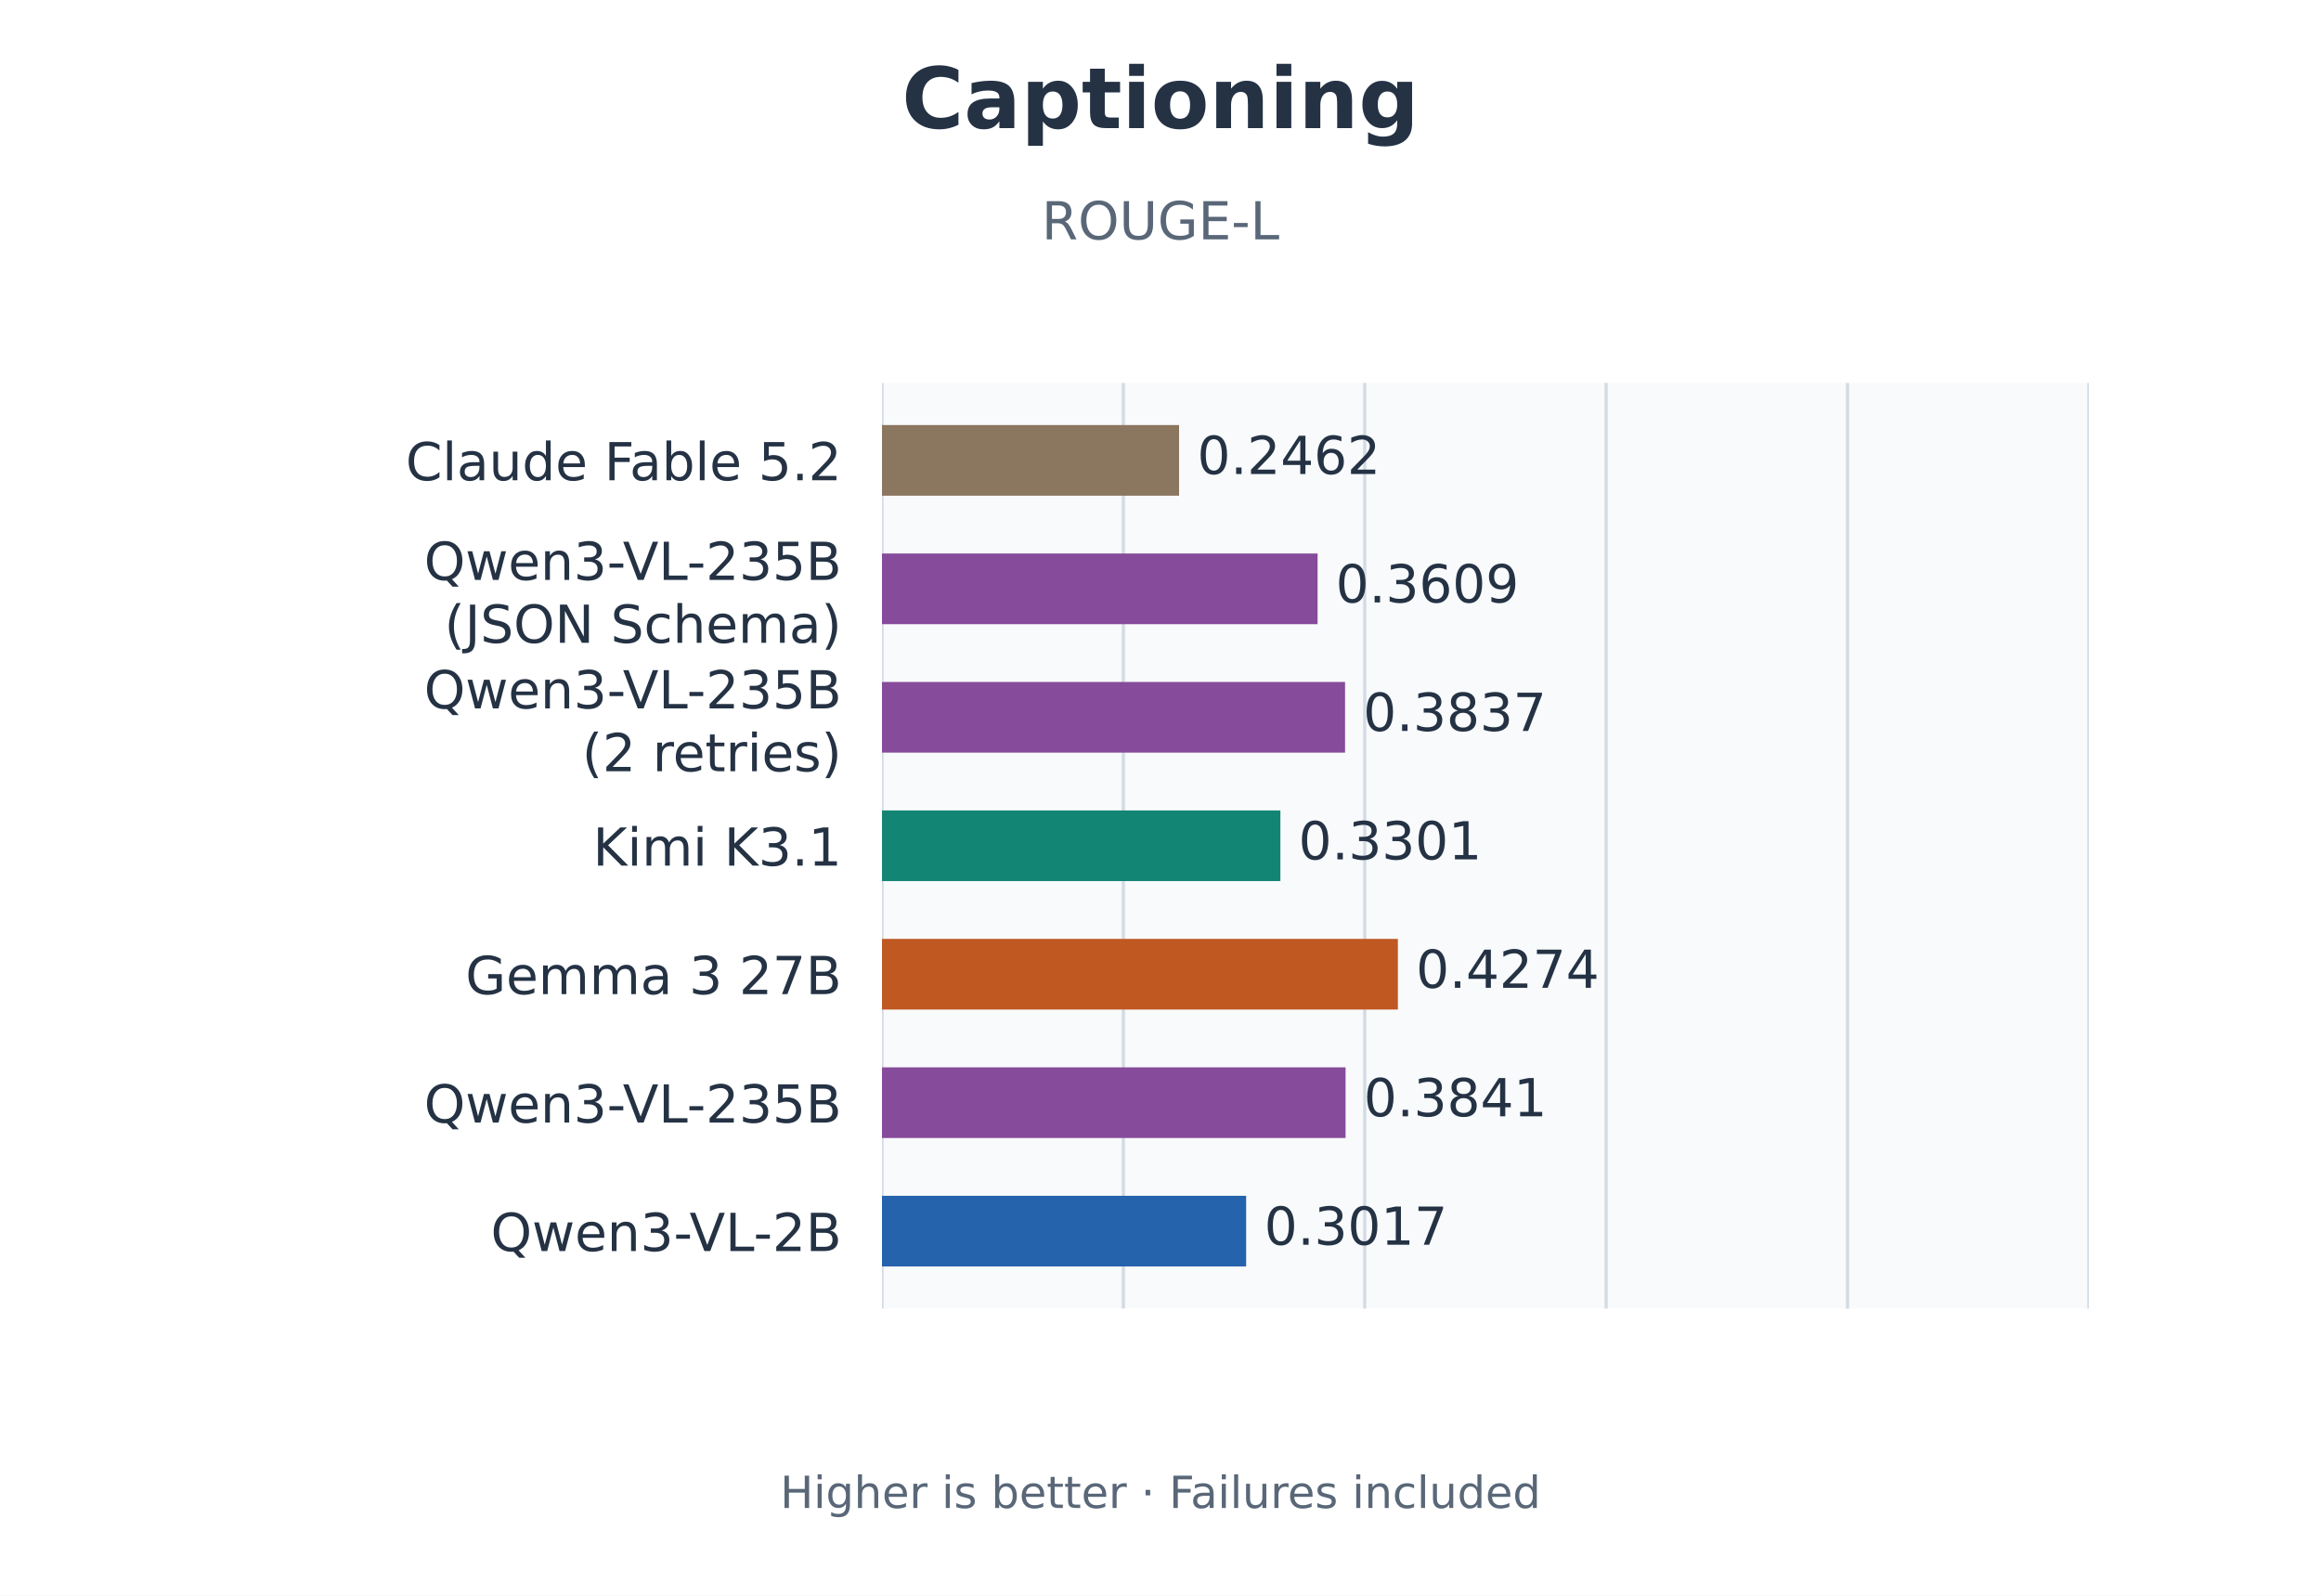
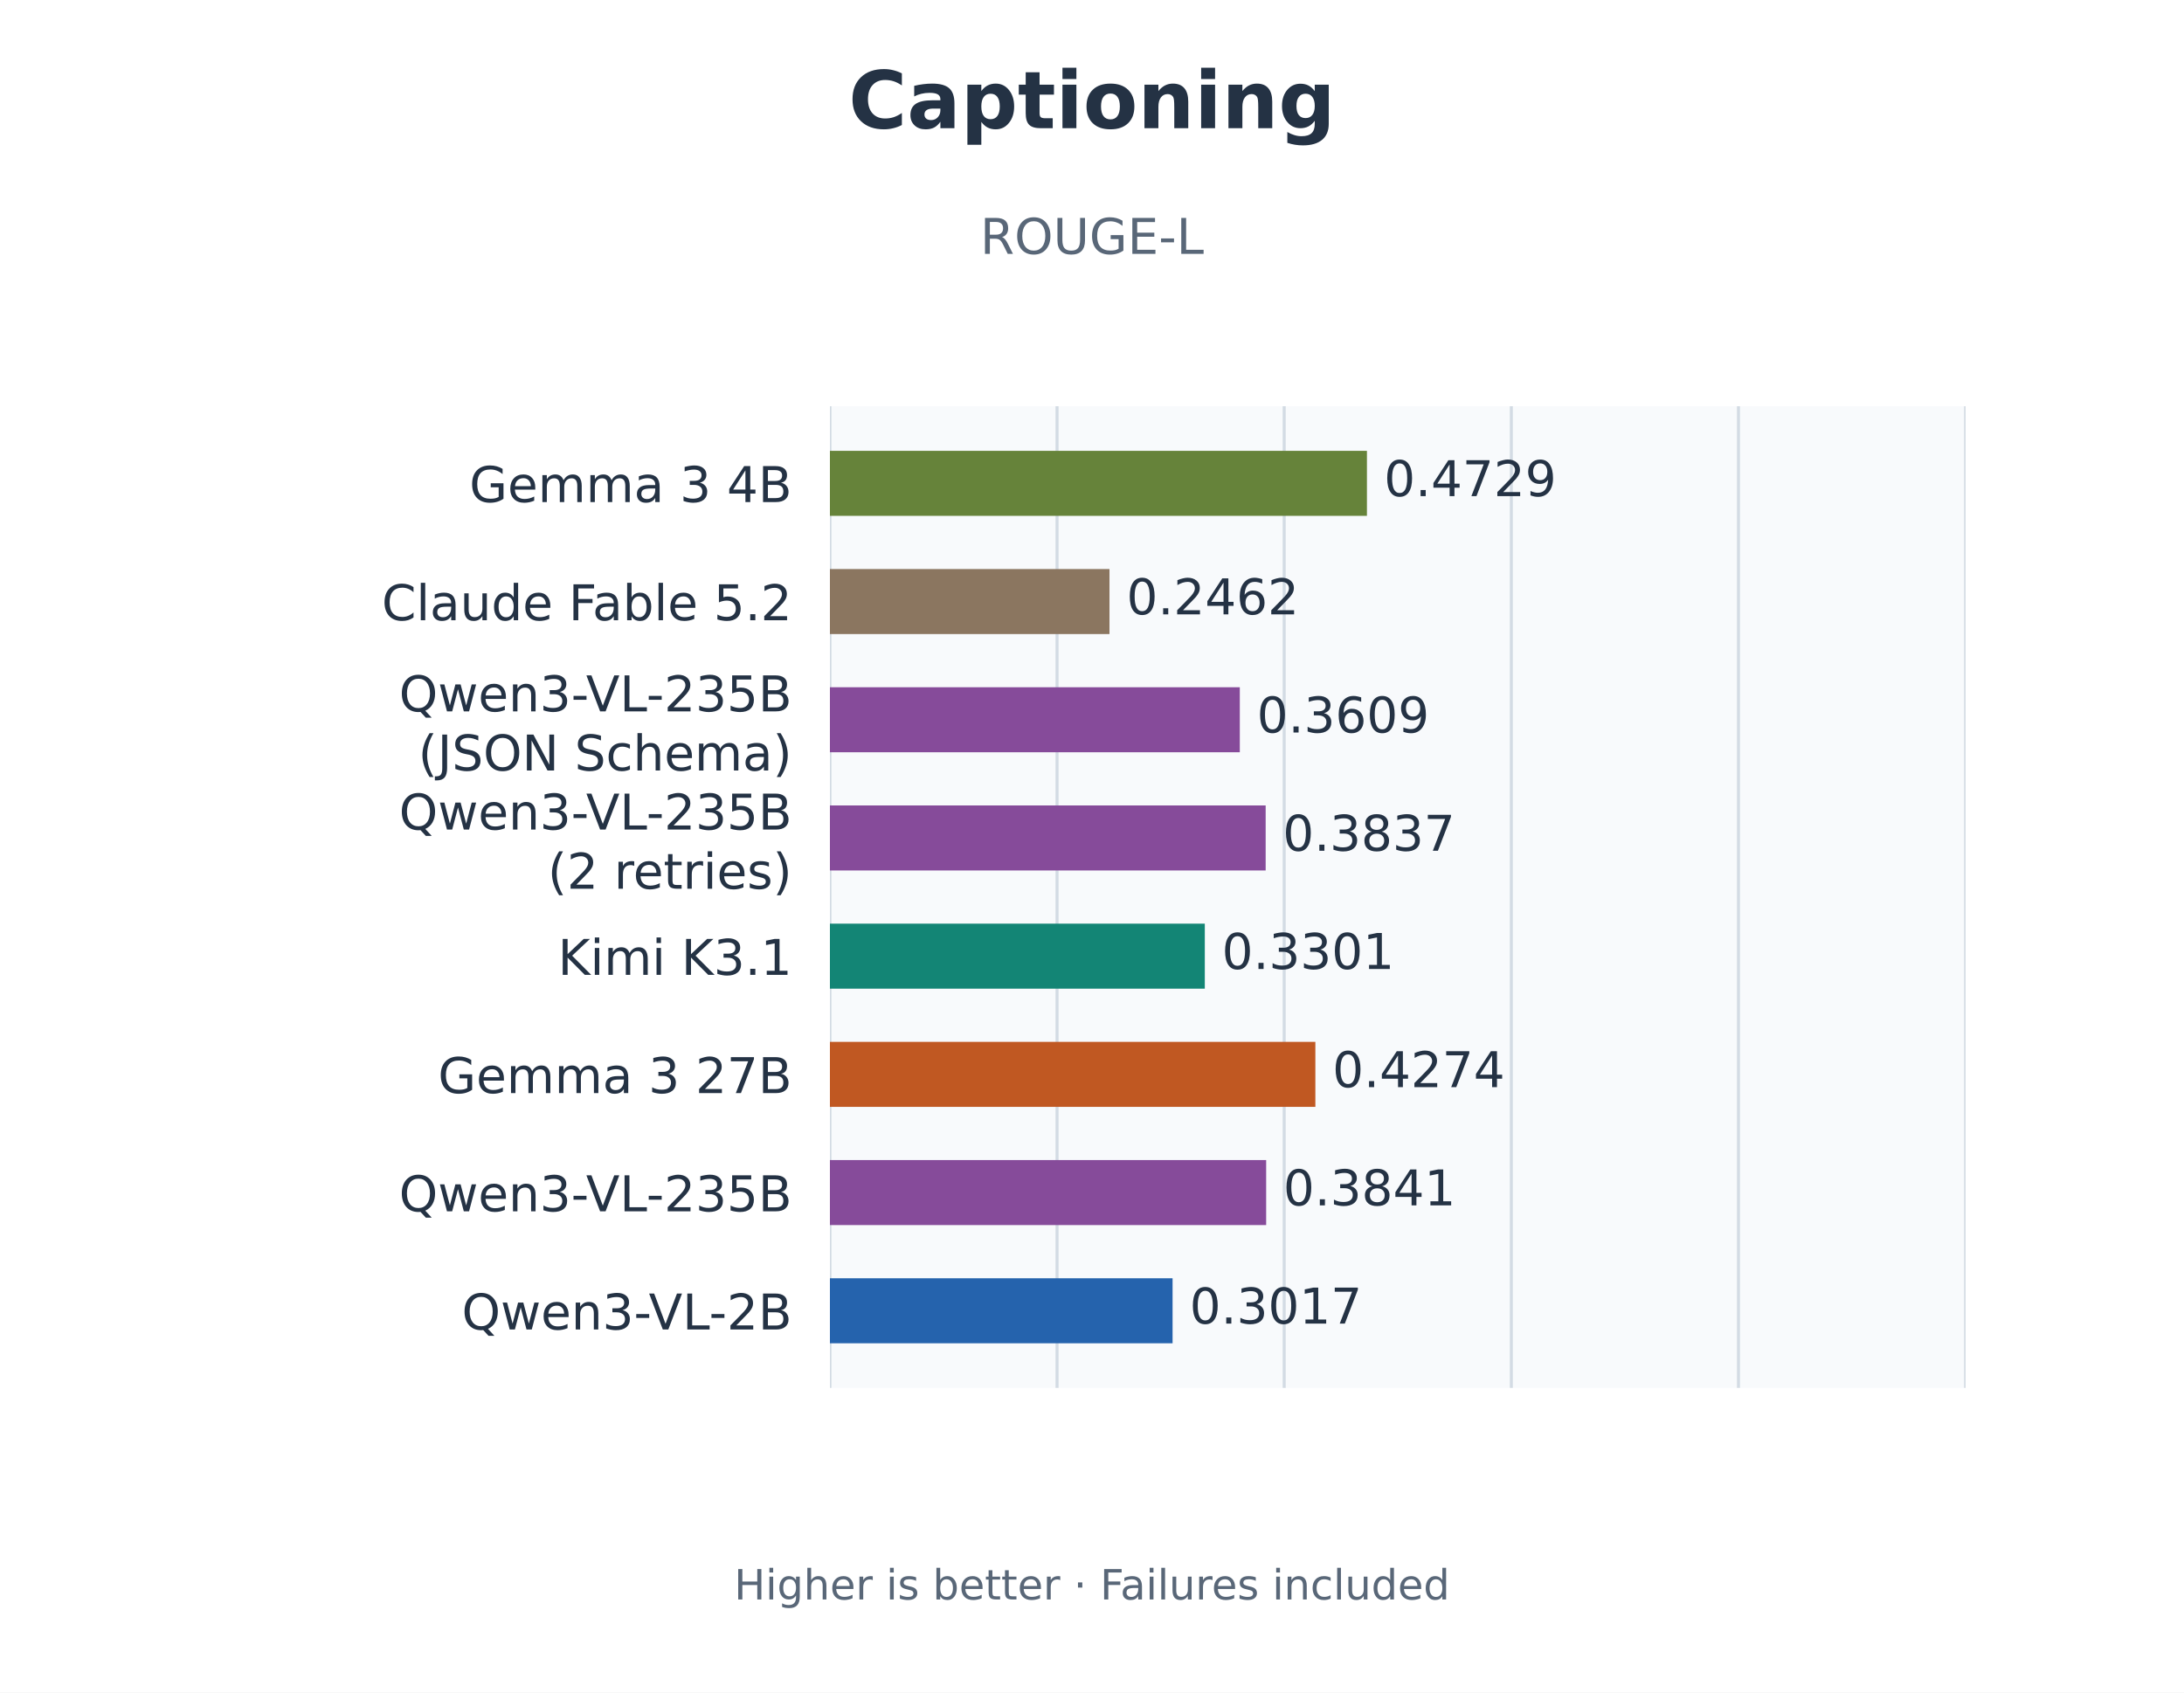
- <svg xmlns="http://www.w3.org/2000/svg" width="576pt" height="396pt" viewBox="0 0 576 396" version="1.1">
+ <svg xmlns="http://www.w3.org/2000/svg" width="576pt" height="446.4pt" viewBox="0 0 576 446.4" version="1.1">
  <defs>
    <style type="text/css">*{stroke-linejoin: round; stroke-linecap: butt}</style>
  </defs>
  <g id="figure_1">
    <g id="patch_1">
-       <path d="M 0 396 L 576 396 L 576 0 L 0 0 z " style="fill: #ffffff" />
+       <path d="M 0 446.4 L 576 446.4 L 576 0 L 0 0 z " style="fill: #ffffff" />
    </g>
    <g id="axes_1">
      <g id="patch_2">
-         <path d="M 218.88 324.72 L 518.4 324.72 L 518.4 95.04 L 218.88 95.04 z " style="fill: #f8fafc" />
+         <path d="M 218.88 366.048 L 518.4 366.048 L 518.4 107.136 L 218.88 107.136 z " style="fill: #f8fafc" />
      </g>
      <g id="matplotlib.axis_1">
        <g id="xtick_1">
          <g id="line2d_1">
-             <path d="M 218.88 324.72 L 218.88 95.04 " clip-path="url(#p2f2c2fe694)" style="fill: none; stroke: #d3dbe4; stroke-width: 0.8; stroke-linecap: square" />
+             <path d="M 218.88 366.048 L 218.88 107.136 " clip-path="url(#p8fe3437b0a)" style="fill: none; stroke: #d3dbe4; stroke-width: 0.8; stroke-linecap: square" />
          </g>
          <g id="line2d_2" />
        </g>
        <g id="xtick_2">
          <g id="line2d_3">
-             <path d="M 278.784 324.72 L 278.784 95.04 " clip-path="url(#p2f2c2fe694)" style="fill: none; stroke: #d3dbe4; stroke-width: 0.8; stroke-linecap: square" />
+             <path d="M 278.784 366.048 L 278.784 107.136 " clip-path="url(#p8fe3437b0a)" style="fill: none; stroke: #d3dbe4; stroke-width: 0.8; stroke-linecap: square" />
          </g>
          <g id="line2d_4" />
        </g>
        <g id="xtick_3">
          <g id="line2d_5">
-             <path d="M 338.688 324.72 L 338.688 95.04 " clip-path="url(#p2f2c2fe694)" style="fill: none; stroke: #d3dbe4; stroke-width: 0.8; stroke-linecap: square" />
+             <path d="M 338.688 366.048 L 338.688 107.136 " clip-path="url(#p8fe3437b0a)" style="fill: none; stroke: #d3dbe4; stroke-width: 0.8; stroke-linecap: square" />
          </g>
          <g id="line2d_6" />
        </g>
        <g id="xtick_4">
          <g id="line2d_7">
-             <path d="M 398.592 324.72 L 398.592 95.04 " clip-path="url(#p2f2c2fe694)" style="fill: none; stroke: #d3dbe4; stroke-width: 0.8; stroke-linecap: square" />
+             <path d="M 398.592 366.048 L 398.592 107.136 " clip-path="url(#p8fe3437b0a)" style="fill: none; stroke: #d3dbe4; stroke-width: 0.8; stroke-linecap: square" />
          </g>
          <g id="line2d_8" />
        </g>
        <g id="xtick_5">
          <g id="line2d_9">
-             <path d="M 458.496 324.72 L 458.496 95.04 " clip-path="url(#p2f2c2fe694)" style="fill: none; stroke: #d3dbe4; stroke-width: 0.8; stroke-linecap: square" />
+             <path d="M 458.496 366.048 L 458.496 107.136 " clip-path="url(#p8fe3437b0a)" style="fill: none; stroke: #d3dbe4; stroke-width: 0.8; stroke-linecap: square" />
          </g>
          <g id="line2d_10" />
        </g>
        <g id="xtick_6">
          <g id="line2d_11">
-             <path d="M 518.4 324.72 L 518.4 95.04 " clip-path="url(#p2f2c2fe694)" style="fill: none; stroke: #d3dbe4; stroke-width: 0.8; stroke-linecap: square" />
+             <path d="M 518.4 366.048 L 518.4 107.136 " clip-path="url(#p8fe3437b0a)" style="fill: none; stroke: #d3dbe4; stroke-width: 0.8; stroke-linecap: square" />
          </g>
          <g id="line2d_12" />
        </g>
      </g>
      <g id="matplotlib.axis_2">
        <g id="ytick_1">
          <g id="line2d_13" />
          <g id="text_1">
-             <text style="font-size: 13px; font-family: 'DejaVu Sans'; text-anchor: end; fill: #243244" x="208.88" y="119.185" transform="rotate(-0 208.88 119.1854)">Claude Fable 5.2</text>
+             <text style="font-size: 13px; font-family: 'DejaVu Sans'; text-anchor: end; fill: #243244" x="208.88" y="132.416" transform="rotate(-0 208.88 132.4164)">Gemma 3 4B</text>
          </g>
        </g>
        <g id="ytick_2">
          <g id="line2d_14" />
          <g id="text_2">
-             <text style="font-size: 13px; font-family: 'DejaVu Sans'; fill: #243244" transform="translate(105.2456 143.9116)">Qwen3-VL-235B</text>
-             <text style="font-size: 13px; font-family: 'DejaVu Sans'; fill: #243244" transform="translate(110.2892 159.5152)">(JSON Schema)</text>
+             <text style="font-size: 13px; font-family: 'DejaVu Sans'; text-anchor: end; fill: #243244" x="208.88" y="163.592" transform="rotate(-0 208.88 163.5924)">Claude Fable 5.2</text>
          </g>
        </g>
        <g id="ytick_3">
          <g id="line2d_15" />
          <g id="text_3">
-             <text style="font-size: 13px; font-family: 'DejaVu Sans'; fill: #243244" transform="translate(105.2456 175.7895)">Qwen3-VL-235B</text>
-             <text style="font-size: 13px; font-family: 'DejaVu Sans'; fill: #243244" transform="translate(144.4528 191.393)">(2 retries)</text>
+             <text style="font-size: 13px; font-family: 'DejaVu Sans'; fill: #243244" transform="translate(105.2456 187.6162)">Qwen3-VL-235B</text>
+             <text style="font-size: 13px; font-family: 'DejaVu Sans'; fill: #243244" transform="translate(110.2892 203.2197)">(JSON Schema)</text>
          </g>
        </g>
        <g id="ytick_4">
          <g id="line2d_16" />
          <g id="text_4">
-             <text style="font-size: 13px; font-family: 'DejaVu Sans'; text-anchor: end; fill: #243244" x="208.88" y="214.819" transform="rotate(-0 208.88 214.819)">Kimi K3.1</text>
+             <text style="font-size: 13px; font-family: 'DejaVu Sans'; fill: #243244" transform="translate(105.2456 218.7916)">Qwen3-VL-235B</text>
+             <text style="font-size: 13px; font-family: 'DejaVu Sans'; fill: #243244" transform="translate(144.4528 234.3952)">(2 retries)</text>
          </g>
        </g>
        <g id="ytick_5">
          <g id="line2d_17" />
          <g id="text_5">
-             <text style="font-size: 13px; font-family: 'DejaVu Sans'; text-anchor: end; fill: #243244" x="208.88" y="246.696" transform="rotate(-0 208.88 246.6963)">Gemma 3 27B</text>
+             <text style="font-size: 13px; font-family: 'DejaVu Sans'; text-anchor: end; fill: #243244" x="208.88" y="257.119" transform="rotate(-0 208.88 257.1187)">Kimi K3.1</text>
          </g>
        </g>
        <g id="ytick_6">
          <g id="line2d_18" />
          <g id="text_6">
-             <text style="font-size: 13px; font-family: 'DejaVu Sans'; text-anchor: end; fill: #243244" x="208.88" y="278.574" transform="rotate(-0 208.88 278.5742)">Qwen3-VL-235B</text>
+             <text style="font-size: 13px; font-family: 'DejaVu Sans'; text-anchor: end; fill: #243244" x="208.88" y="288.294" transform="rotate(-0 208.88 288.2936)">Gemma 3 27B</text>
          </g>
        </g>
        <g id="ytick_7">
          <g id="line2d_19" />
          <g id="text_7">
-             <text style="font-size: 13px; font-family: 'DejaVu Sans'; text-anchor: end; fill: #243244" x="208.88" y="310.452" transform="rotate(-0 208.88 310.4521)">Qwen3-VL-2B</text>
+             <text style="font-size: 13px; font-family: 'DejaVu Sans'; text-anchor: end; fill: #243244" x="208.88" y="319.469" transform="rotate(-0 208.88 319.4691)">Qwen3-VL-235B</text>
+           </g>
+         </g>
+         <g id="ytick_8">
+           <g id="line2d_20" />
+           <g id="text_8">
+             <text style="font-size: 13px; font-family: 'DejaVu Sans'; text-anchor: end; fill: #243244" x="208.88" y="350.645" transform="rotate(-0 208.88 350.6445)">Qwen3-VL-2B</text>
          </g>
        </g>
      </g>
      <g id="patch_3">
-         <path d="M 218.88 105.48 L 292.611 105.48 L 292.611 123.013 L 218.88 123.013 z " clip-path="url(#p2f2c2fe694)" style="fill: #8b7660" />
+         <path d="M 218.88 118.905 L 360.509 118.905 L 360.509 136.051 L 218.88 136.051 z " clip-path="url(#p8fe3437b0a)" style="fill: #66833a" />
      </g>
      <g id="patch_4">
-         <path d="M 218.88 137.358 L 326.982 137.358 L 326.982 154.891 L 218.88 154.891 z " clip-path="url(#p2f2c2fe694)" style="fill: #864b9a" />
+         <path d="M 218.88 150.08 L 292.611 150.08 L 292.611 167.227 L 218.88 167.227 z " clip-path="url(#p8fe3437b0a)" style="fill: #8b7660" />
      </g>
      <g id="patch_5">
-         <path d="M 218.88 169.236 L 333.799 169.236 L 333.799 186.769 L 218.88 186.769 z " clip-path="url(#p2f2c2fe694)" style="fill: #864b9a" />
+         <path d="M 218.88 181.256 L 326.982 181.256 L 326.982 198.402 L 218.88 198.402 z " clip-path="url(#p8fe3437b0a)" style="fill: #864b9a" />
      </g>
      <g id="patch_6">
-         <path d="M 218.88 201.114 L 317.75 201.114 L 317.75 218.646 L 218.88 218.646 z " clip-path="url(#p2f2c2fe694)" style="fill: #138575" />
+         <path d="M 218.88 212.431 L 333.799 212.431 L 333.799 229.578 L 218.88 229.578 z " clip-path="url(#p8fe3437b0a)" style="fill: #864b9a" />
      </g>
      <g id="patch_7">
-         <path d="M 218.88 232.991 L 346.909 232.991 L 346.909 250.524 L 218.88 250.524 z " clip-path="url(#p2f2c2fe694)" style="fill: #c05822" />
+         <path d="M 218.88 243.606 L 317.75 243.606 L 317.75 260.753 L 218.88 260.753 z " clip-path="url(#p8fe3437b0a)" style="fill: #138575" />
      </g>
      <g id="patch_8">
-         <path d="M 218.88 264.869 L 333.931 264.869 L 333.931 282.402 L 218.88 282.402 z " clip-path="url(#p2f2c2fe694)" style="fill: #864b9a" />
+         <path d="M 218.88 274.782 L 346.909 274.782 L 346.909 291.928 L 218.88 291.928 z " clip-path="url(#p8fe3437b0a)" style="fill: #c05822" />
      </g>
      <g id="patch_9">
-         <path d="M 218.88 296.747 L 309.251 296.747 L 309.251 314.28 L 218.88 314.28 z " clip-path="url(#p2f2c2fe694)" style="fill: #2563ad" />
+         <path d="M 218.88 305.957 L 333.931 305.957 L 333.931 323.104 L 218.88 323.104 z " clip-path="url(#p8fe3437b0a)" style="fill: #864b9a" />
      </g>
-       <g id="text_8">
-         <text style="font-size: 13px; font-family: 'DejaVu Sans'; text-anchor: start; fill: #243244" x="297.104" y="117.623" transform="rotate(-0 297.1043 117.6234)">0.2462</text>
+       <g id="patch_10">
+         <path d="M 218.88 337.133 L 309.251 337.133 L 309.251 354.279 L 218.88 354.279 z " clip-path="url(#p8fe3437b0a)" style="fill: #2563ad" />
      </g>
      <g id="text_9">
-         <text style="font-size: 13px; font-family: 'DejaVu Sans'; text-anchor: start; fill: #243244" x="331.475" y="149.501" transform="rotate(-0 331.4753 149.5012)">0.3609</text>
+         <text style="font-size: 13px; font-family: 'DejaVu Sans'; text-anchor: start; fill: #243244" x="365.002" y="130.855" transform="rotate(-0 365.0018 130.8549)">0.4729</text>
      </g>
      <g id="text_10">
-         <text style="font-size: 13px; font-family: 'DejaVu Sans'; text-anchor: start; fill: #243244" x="338.292" y="181.379" transform="rotate(-0 338.2916 181.3791)">0.3837</text>
+         <text style="font-size: 13px; font-family: 'DejaVu Sans'; text-anchor: start; fill: #243244" x="297.104" y="162.03" transform="rotate(-0 297.1043 162.0304)">0.2462</text>
      </g>
      <g id="text_11">
-         <text style="font-size: 13px; font-family: 'DejaVu Sans'; text-anchor: start; fill: #243244" x="322.243" y="213.257" transform="rotate(-0 322.2429 213.257)">0.3301</text>
+         <text style="font-size: 13px; font-family: 'DejaVu Sans'; text-anchor: start; fill: #243244" x="331.475" y="193.206" transform="rotate(-0 331.4753 193.2058)">0.3609</text>
      </g>
      <g id="text_12">
-         <text style="font-size: 13px; font-family: 'DejaVu Sans'; text-anchor: start; fill: #243244" x="351.402" y="245.135" transform="rotate(-0 351.4018 245.1348)">0.4274</text>
+         <text style="font-size: 13px; font-family: 'DejaVu Sans'; text-anchor: start; fill: #243244" x="338.292" y="224.381" transform="rotate(-0 338.2916 224.3812)">0.3837</text>
      </g>
      <g id="text_13">
-         <text style="font-size: 13px; font-family: 'DejaVu Sans'; text-anchor: start; fill: #243244" x="338.424" y="277.013" transform="rotate(-0 338.4236 277.0127)">0.3841</text>
+         <text style="font-size: 13px; font-family: 'DejaVu Sans'; text-anchor: start; fill: #243244" x="322.243" y="255.557" transform="rotate(-0 322.2429 255.5567)">0.3301</text>
      </g>
      <g id="text_14">
-         <text style="font-size: 13px; font-family: 'DejaVu Sans'; text-anchor: start; fill: #243244" x="313.744" y="308.891" transform="rotate(-0 313.744 308.8905)">0.3017</text>
+         <text style="font-size: 13px; font-family: 'DejaVu Sans'; text-anchor: start; fill: #243244" x="351.402" y="286.732" transform="rotate(-0 351.4018 286.7321)">0.4274</text>
+       </g>
+       <g id="text_15">
+         <text style="font-size: 13px; font-family: 'DejaVu Sans'; text-anchor: start; fill: #243244" x="338.424" y="317.908" transform="rotate(-0 338.4236 317.9075)">0.3841</text>
+       </g>
+       <g id="text_16">
+         <text style="font-size: 13px; font-family: 'DejaVu Sans'; text-anchor: start; fill: #243244" x="313.744" y="349.083" transform="rotate(-0 313.744 349.083)">0.3017</text>
      </g>
    </g>
-     <g id="text_15">
-       <text style="font-weight: 700; font-size: 21px; font-family: 'DejaVu Sans'; text-anchor: middle; fill: #243244" x="288" y="31.797" transform="rotate(-0 288 31.79672)">Captioning</text>
+     <g id="text_17">
+       <text style="font-weight: 700; font-size: 21px; font-family: 'DejaVu Sans'; text-anchor: middle; fill: #243244" x="288" y="33.813" transform="rotate(-0 288 33.81272)">Captioning</text>
    </g>
-     <g id="text_16">
-       <text style="font-size: 13px; font-family: 'DejaVu Sans'; text-anchor: middle; fill: #596778" x="288" y="59.4" transform="rotate(-0 288 59.4)">ROUGE-L</text>
+     <g id="text_18">
+       <text style="font-size: 13px; font-family: 'DejaVu Sans'; text-anchor: middle; fill: #596778" x="288" y="66.96" transform="rotate(-0 288 66.96)">ROUGE-L</text>
    </g>
-     <g id="text_17">
-       <text style="font-size: 11px; font-family: 'DejaVu Sans'; text-anchor: middle; fill: #596778" x="288" y="374.22" transform="rotate(-0 288 374.22)">Higher is better · Failures included</text>
+     <g id="text_19">
+       <text style="font-size: 11px; font-family: 'DejaVu Sans'; text-anchor: middle; fill: #596778" x="288" y="421.848" transform="rotate(-0 288 421.848)">Higher is better · Failures included</text>
    </g>
  </g>
  <defs>
-     <clipPath id="p2f2c2fe694">
-       <rect x="218.88" y="95.04" width="299.52" height="229.68" />
+     <clipPath id="p8fe3437b0a">
+       <rect x="218.88" y="107.136" width="299.52" height="258.912" />
    </clipPath>
  </defs>
</svg>
